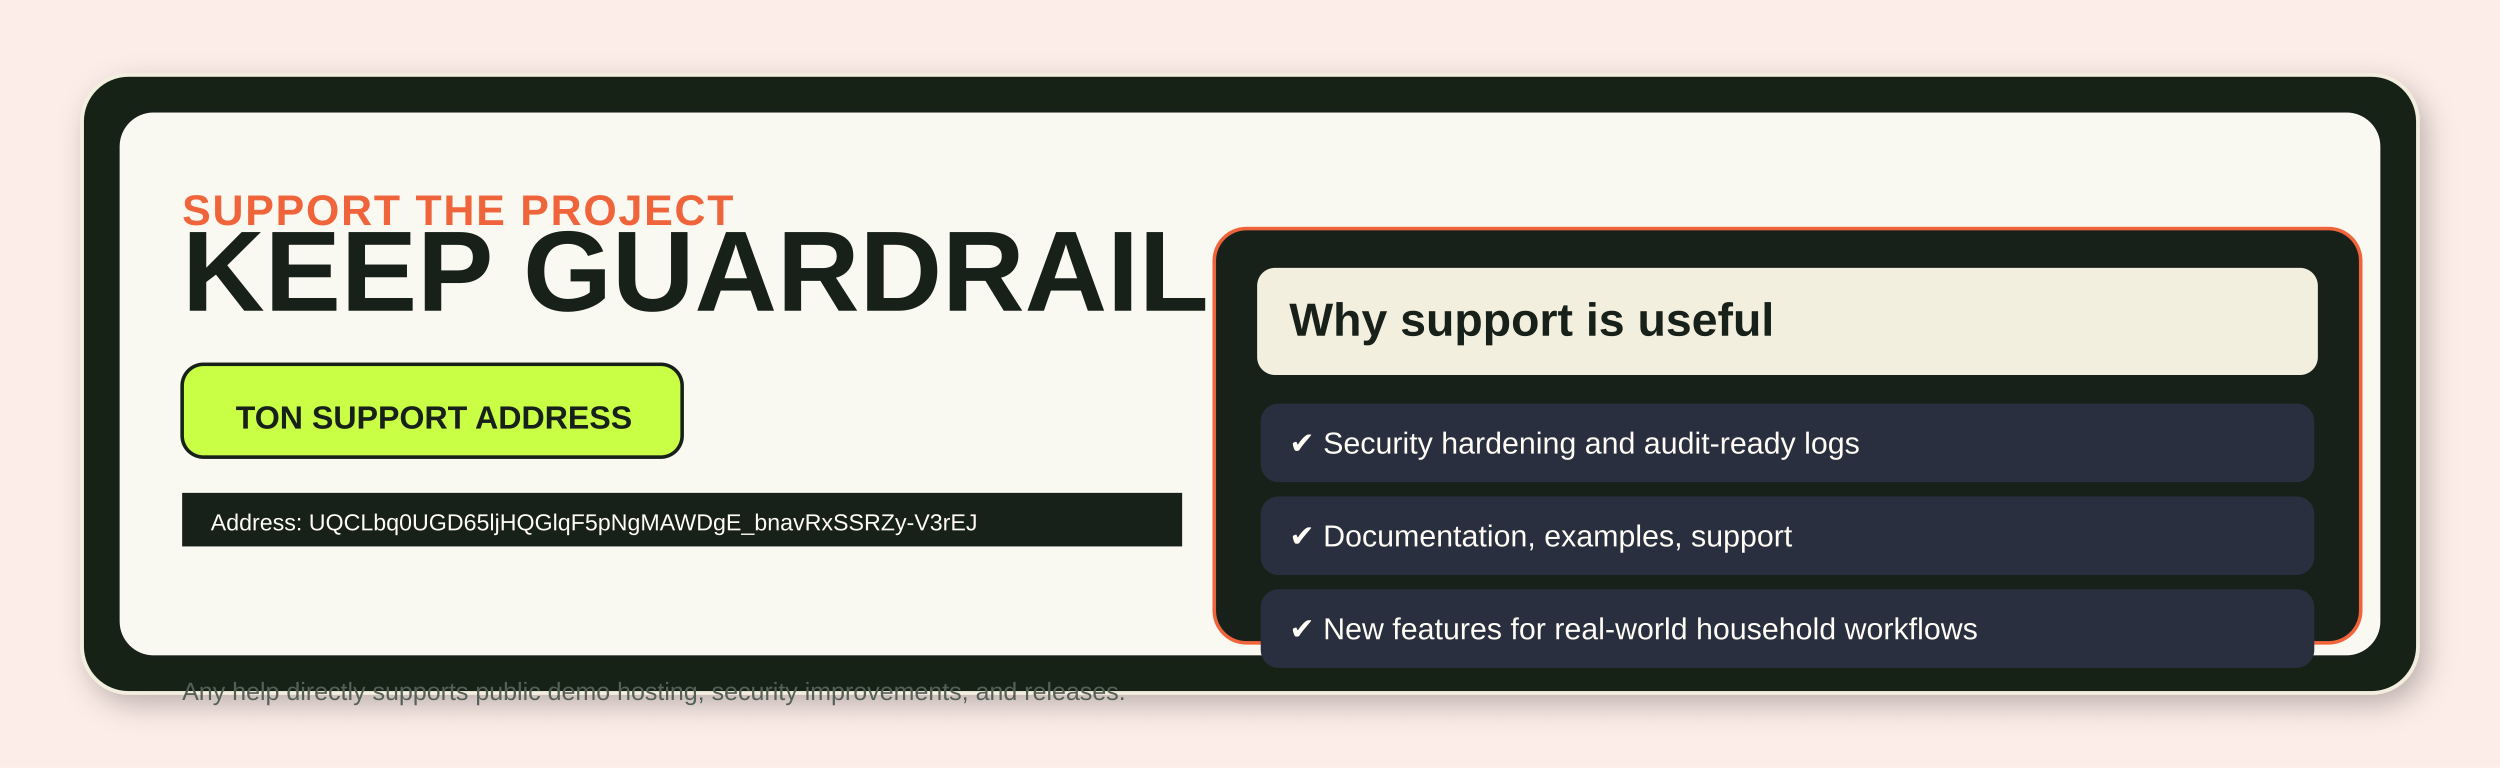
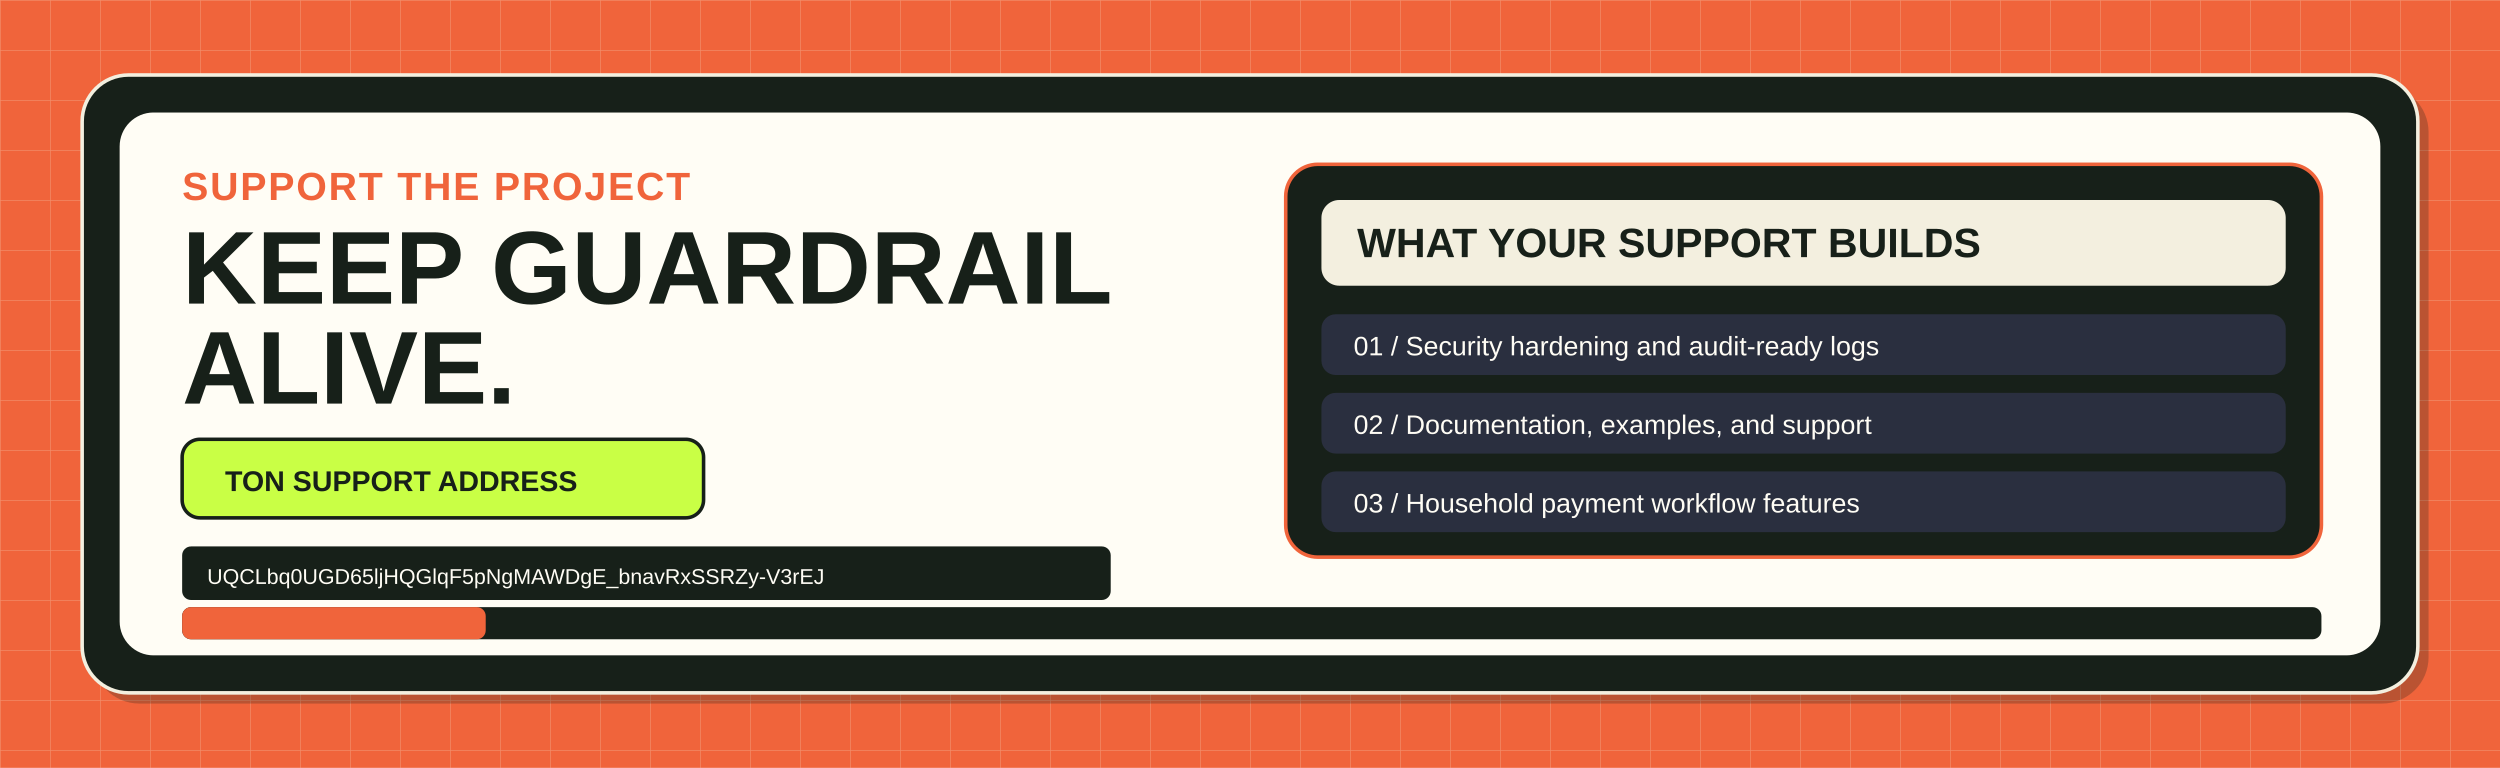
<svg xmlns="http://www.w3.org/2000/svg" width="1400" height="430" viewBox="0 0 1400 430" role="img" aria-labelledby="title desc">
  <defs>
-     <linearGradient id="g1" x1="0" y1="0" x2="1" y2="1">
-       <stop offset="0%" stop-color="#172019" />
-       <stop offset="100%" stop-color="#0f1a1a" />
-     </linearGradient>
-     <pattern id="grid2" width="28" height="28" patternUnits="userSpaceOnUse">
-       <path d="M 28 0 L 0 0 0 28" fill="none" stroke="#f3efdf" stroke-width="0.8" stroke-opacity="0.18" />
+     <pattern id="grid" width="28" height="28" patternUnits="userSpaceOnUse">
+       <path d="M 28 0 L 0 0 0 28" fill="none" stroke="#f3efdf" stroke-width="0.8" stroke-opacity="0.28" />
    </pattern>
-     <filter id="shadow2" x="-25%" y="-25%" width="150%" height="150%">
-       <feDropShadow dx="4" dy="6" stdDeviation="8" flood-color="#000000" flood-opacity="0.25" />
-     </filter>
  </defs>
-   <rect width="1400" height="430" fill="#f0643b" fill-opacity="0.12" />
-   <rect width="1400" height="430" fill="url(#grid2)" />
-   <g filter="url(#shadow2)">
-     <rect x="46" y="42" width="1308" height="346" rx="26" fill="#172019" stroke="#f3efdf" stroke-width="2" />
+   <rect width="1400" height="430" fill="#f0643b" />
+   <rect width="1400" height="430" fill="url(#grid)" />
+   <rect x="52" y="48" width="1308" height="346" rx="26" fill="#172019" opacity="0.25" />
+   <rect x="46" y="42" width="1308" height="346" rx="26" fill="#172019" stroke="#f3efdf" stroke-width="2" />
+   <rect x="66" y="62" width="1268" height="306" rx="20" fill="#fffdf5" stroke="#172019" stroke-width="2" />
+   <g id="donate-copy">
+     <text x="102" y="112" font-family="Syne, Arial, sans-serif" font-size="22" font-weight="900" fill="#f0643b" letter-spacing="1">SUPPORT THE PROJECT</text>
+     <text x="102" y="170" textLength="520" lengthAdjust="spacingAndGlyphs" font-family="Syne, Arial, sans-serif" font-size="58" font-weight="900" fill="#172019">KEEP GUARDRAIL</text>
+     <text x="102" y="226" textLength="205" lengthAdjust="spacingAndGlyphs" font-family="Syne, Arial, sans-serif" font-size="58" font-weight="900" fill="#172019">ALIVE.</text>
+     <rect x="102" y="246" width="292" height="44" rx="10" fill="#c9ff45" stroke="#172019" stroke-width="2" />
+     <text x="126" y="275" font-family="Syne, Arial, sans-serif" font-size="16" font-weight="800" fill="#172019">TON SUPPORT ADDRESS</text>
+     <rect x="102" y="306" width="520" height="30" rx="5" fill="#172019" />
+     <text x="116" y="327" textLength="488" lengthAdjust="spacingAndGlyphs" font-family="Trebuchet MS, Arial, sans-serif" font-size="12" fill="#fffdf5">UQCLbq0UGD65ljHQGlqF5pNgMAWDgE_bnavRxSSRZy-V3rEJ</text>
  </g>
-   <rect x="66" y="62" width="1268" height="306" rx="20" fill="#fffdf5" fill-opacity="0.98" stroke="#172019" stroke-width="2" />
-   <text x="102" y="126" font-family="Syne, Arial, sans-serif" font-size="24" font-weight="900" fill="#f0643b" letter-spacing="1">SUPPORT THE PROJECT</text>
-   <text x="102" y="174" font-family="Syne, Arial, sans-serif" font-size="64" font-weight="900" fill="#172019">KEEP GUARDRAIL ALIVE.</text>
-   <rect x="102" y="204" width="280" height="52" rx="12" fill="#c9ff45" stroke="#172019" stroke-width="2" />
-   <text x="132" y="240" font-family="Syne, Arial, sans-serif" font-size="18" font-weight="800" fill="#172019">TON SUPPORT ADDRESS</text>
-   <g transform="translate(680 128)">
-     <rect x="0" y="0" width="642" height="232" rx="18" fill="#172019" stroke="#f0643b" stroke-width="2" />
-     <rect x="24" y="22" width="594" height="60" rx="10" fill="#f3efdf" />
-     <text x="42" y="60" font-family="Syne, Arial, sans-serif" font-size="26" font-weight="700" fill="#172019">Why support is useful</text>
-     <g transform="translate(26 98)">
-       <rect x="0" y="0" width="590" height="44" rx="10" fill="#2a2f3f" />
-       <text x="16" y="28" font-family="Trebuchet MS, Arial, sans-serif" font-size="17" fill="#fffdf5">✔ Security hardening and audit-ready logs</text>
-       <rect x="0" y="52" width="590" height="44" rx="10" fill="#2a2f3f" />
-       <text x="16" y="80" font-family="Trebuchet MS, Arial, sans-serif" font-size="17" fill="#fffdf5">✔ Documentation, examples, support</text>
-       <rect x="0" y="104" width="590" height="44" rx="10" fill="#2a2f3f" />
-       <text x="16" y="132" font-family="Trebuchet MS, Arial, sans-serif" font-size="17" fill="#fffdf5">✔ New features for real-world household workflows</text>
-     </g>
+   <g id="donate-panel">
+     <rect x="720" y="92" width="580" height="220" rx="18" fill="#172019" stroke="#f0643b" stroke-width="2" />
+     <rect x="740" y="112" width="540" height="48" rx="10" fill="#f3efdf" />
+     <text x="760" y="144" font-family="Syne, Arial, sans-serif" font-size="23" font-weight="800" fill="#172019">WHAT YOUR SUPPORT BUILDS</text>
+     <rect x="740" y="176" width="540" height="34" rx="8" fill="#2a2f3f" />
+     <text x="758" y="199" font-family="Trebuchet MS, Arial, sans-serif" font-size="15" fill="#fffdf5">01 / Security hardening and audit-ready logs</text>
+     <rect x="740" y="220" width="540" height="34" rx="8" fill="#2a2f3f" />
+     <text x="758" y="243" font-family="Trebuchet MS, Arial, sans-serif" font-size="15" fill="#fffdf5">02 / Documentation, examples, and support</text>
+     <rect x="740" y="264" width="540" height="34" rx="8" fill="#2a2f3f" />
+     <text x="758" y="287" font-family="Trebuchet MS, Arial, sans-serif" font-size="15" fill="#fffdf5">03 / Household payment workflow features</text>
  </g>
-   <rect x="102" y="276" width="560" height="30" fill="#172019" />
-   <text x="118" y="297" font-family="Trebuchet MS, Arial, sans-serif" font-size="13" fill="#fffdf5">Address: UQCLbq0UGD65ljHQGlqF5pNgMAWDgE_bnavRxSSRZy-V3rEJ</text>
-   <text x="102" y="392" font-family="Trebuchet MS, Arial, sans-serif" font-size="14" fill="#556057">Any help directly supports public demo hosting, security improvements, and releases.</text>
+   <g id="donate-footer">
+     <rect x="102" y="340" width="1198" height="18" rx="5" fill="#172019" />
+     <rect x="102" y="340" width="170" height="18" rx="5" fill="#f0643b" />
+   </g>
</svg>
